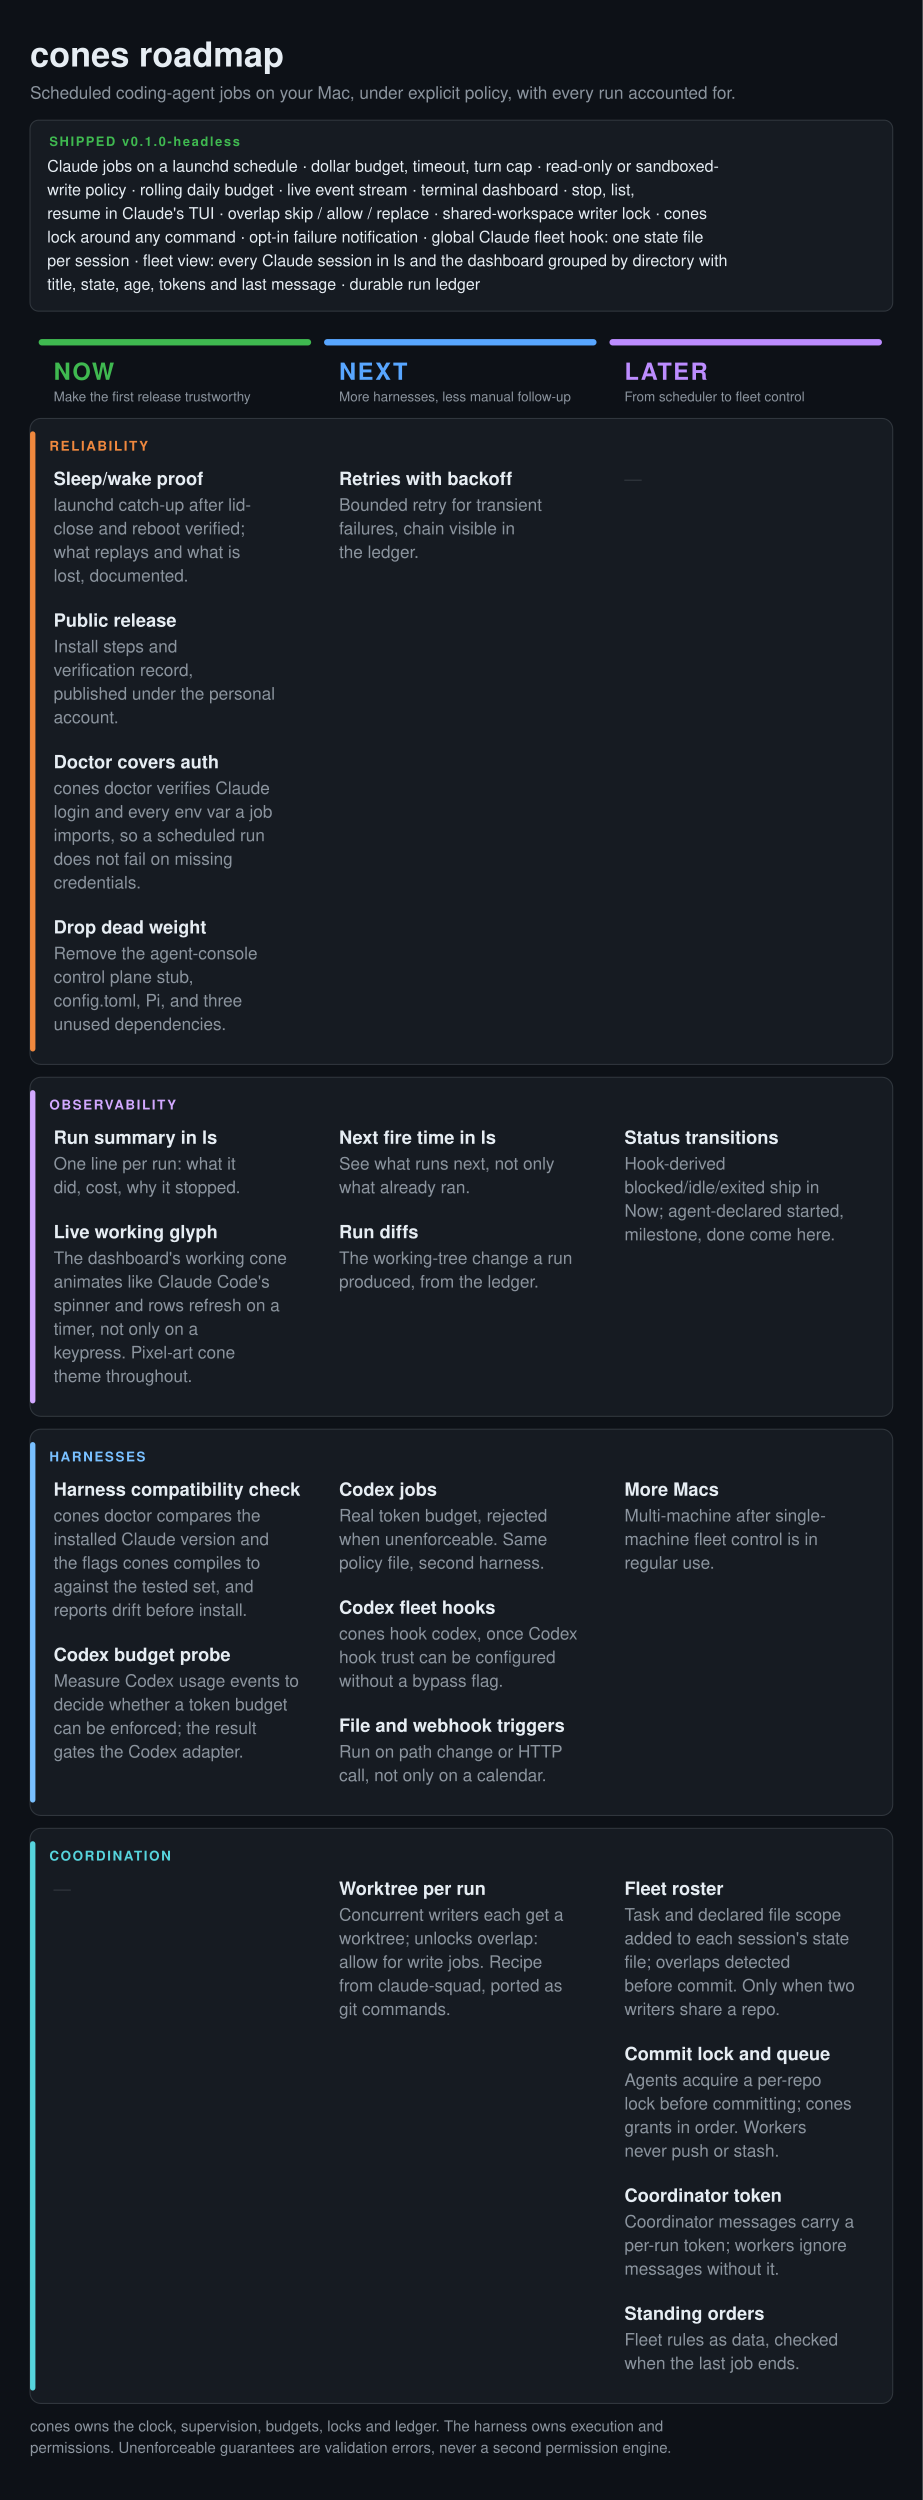
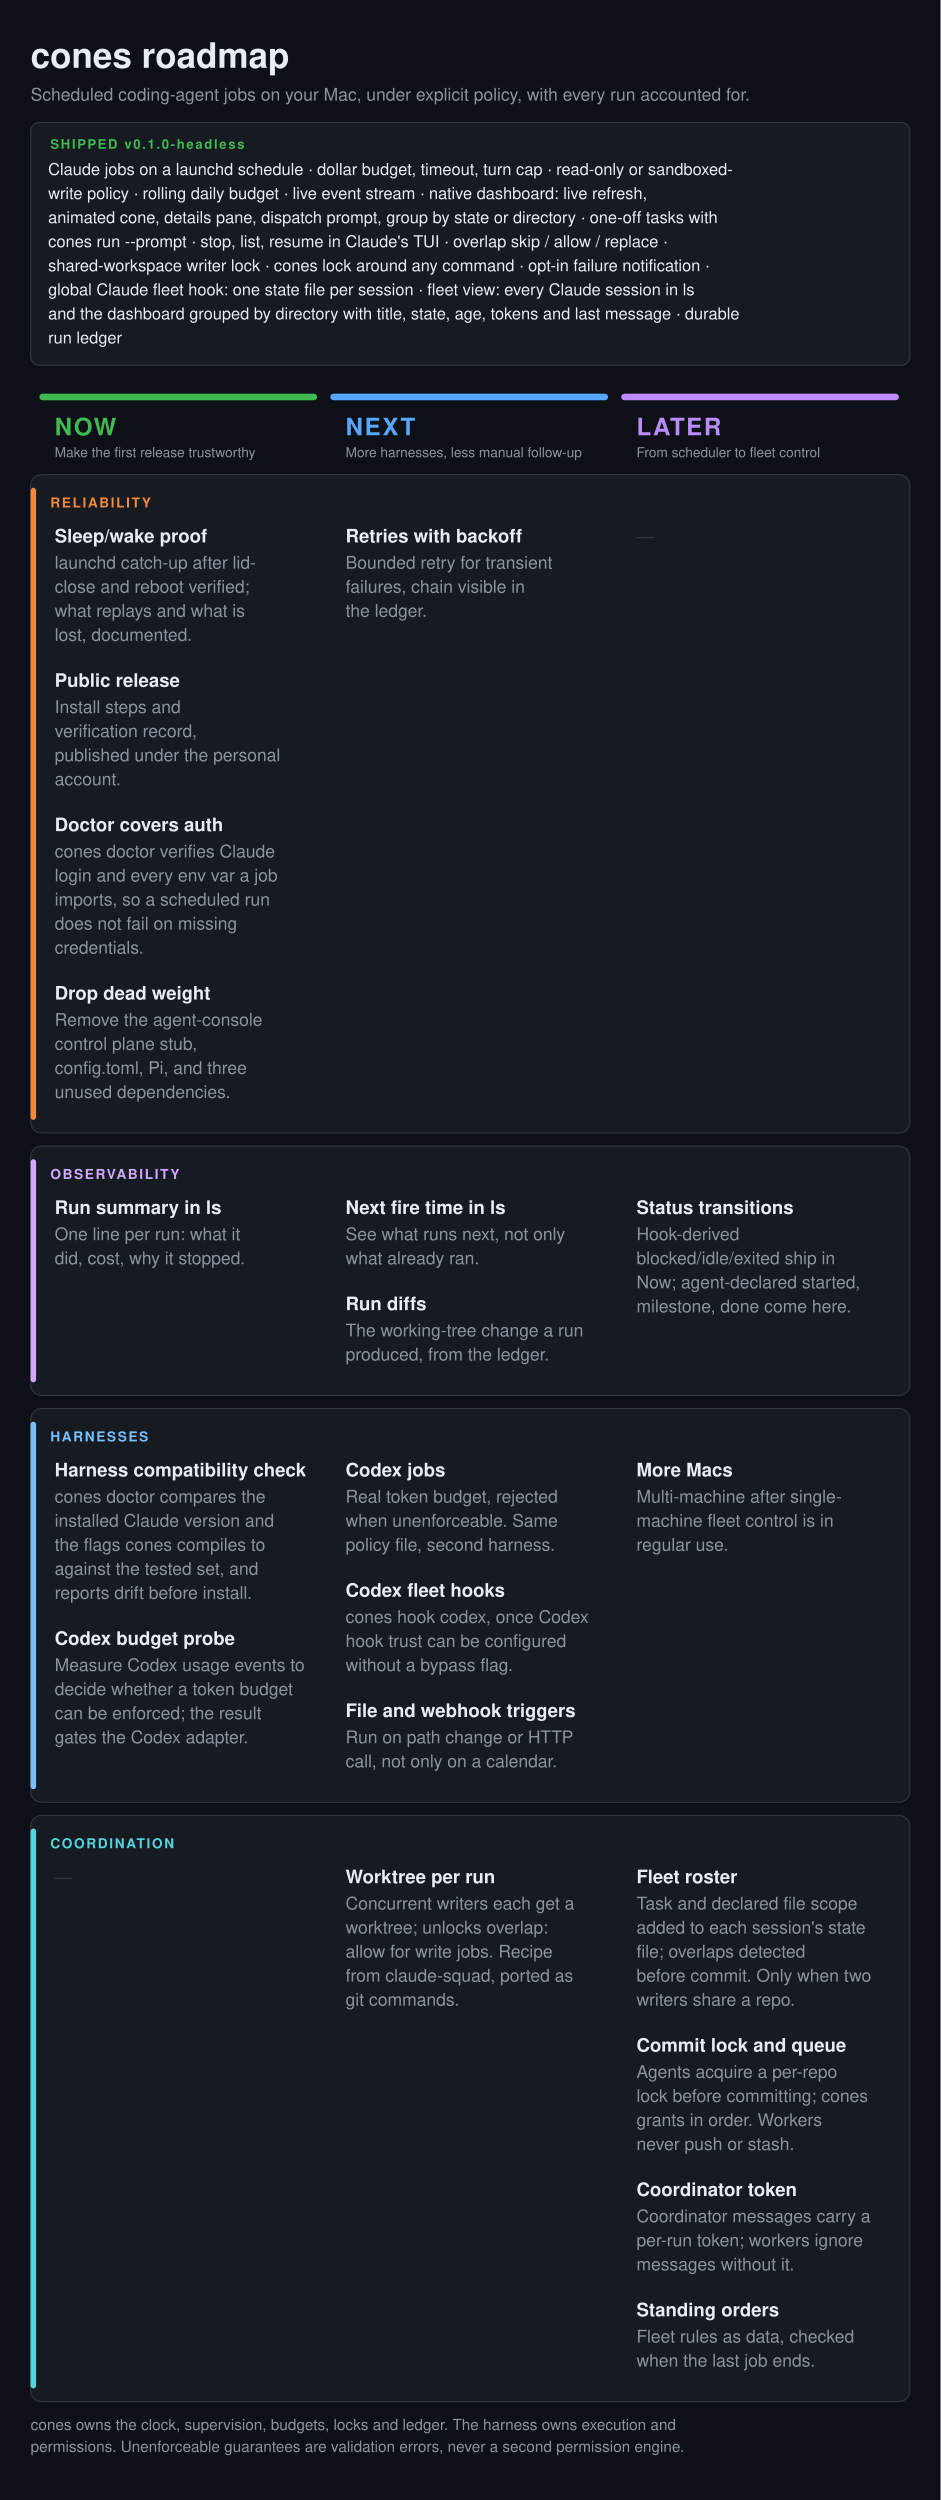
- <svg xmlns="http://www.w3.org/2000/svg" width="860" height="2330" viewBox="0 0 860 2330" font-family="-apple-system,BlinkMacSystemFont,Segoe UI,Helvetica,Arial,sans-serif">
-   <rect width="860" height="2330" fill="#0d1117" />
+ <svg xmlns="http://www.w3.org/2000/svg" width="860" height="2286" viewBox="0 0 860 2286" font-family="-apple-system,BlinkMacSystemFont,Segoe UI,Helvetica,Arial,sans-serif">
+   <rect width="860" height="2286" fill="#0d1117" />
  <text x="28" y="62" font-size="32" fill="#e6edf3" font-weight="700">cones roadmap</text>
  <text x="28" y="92" font-size="16" fill="#8b949e">Scheduled coding-agent jobs on your Mac, under explicit policy, with every run accounted for.</text>
-   <rect x="28" y="112" width="804" height="178" rx="8" fill="#161b22" stroke="#30363d" />
+   <rect x="28" y="112" width="804" height="222" rx="8" fill="#161b22" stroke="#30363d" />
  <text x="46" y="136" font-size="12" fill="#3fb950" font-weight="700" letter-spacing="1.5">SHIPPED  v0.1.0-headless</text>
  <text x="44" y="160" font-size="15" fill="#e6edf3">Claude jobs on a launchd schedule · dollar budget, timeout, turn cap · read-only or sandboxed-</text>
-   <text x="44" y="182" font-size="15" fill="#e6edf3">write policy · rolling daily budget · live event stream · terminal dashboard · stop, list,</text>
-   <text x="44" y="204" font-size="15" fill="#e6edf3">resume in Claude's TUI · overlap skip / allow / replace · shared-workspace writer lock · cones</text>
-   <text x="44" y="226" font-size="15" fill="#e6edf3">lock around any command · opt-in failure notification · global Claude fleet hook: one state file</text>
-   <text x="44" y="248" font-size="15" fill="#e6edf3">per session · fleet view: every Claude session in ls and the dashboard grouped by directory with</text>
-   <text x="44" y="270" font-size="15" fill="#e6edf3">title, state, age, tokens and last message · durable run ledger</text>
-   <rect x="36" y="316" width="254" height="6" rx="3" fill="#3fb950" />
-   <text x="50" y="354" font-size="22" fill="#3fb950" font-weight="800" letter-spacing="1.5">NOW</text>
-   <text x="50" y="374" font-size="12.5" fill="#8b949e">Make the first release trustworthy</text>
-   <rect x="302" y="316" width="254" height="6" rx="3" fill="#58a6ff" />
-   <text x="316" y="354" font-size="22" fill="#58a6ff" font-weight="800" letter-spacing="1.5">NEXT</text>
-   <text x="316" y="374" font-size="12.5" fill="#8b949e">More harnesses, less manual follow-up</text>
-   <rect x="568" y="316" width="254" height="6" rx="3" fill="#bc8cff" />
-   <text x="582" y="354" font-size="22" fill="#bc8cff" font-weight="800" letter-spacing="1.5">LATER</text>
-   <text x="582" y="374" font-size="12.5" fill="#8b949e">From scheduler to fleet control</text>
-   <rect x="28" y="390" width="804" height="602" rx="10" fill="#161b22" stroke="#30363d" />
-   <rect x="28" y="402" width="5" height="578" rx="2.5" fill="#f0883e" />
-   <text x="46" y="420" font-size="12.5" fill="#f0883e" font-weight="700" letter-spacing="1.5">RELIABILITY</text>
-   <text x="50" y="452" font-size="17" fill="#e6edf3" font-weight="700">Sleep/wake proof</text>
-   <text x="50" y="476" font-size="16" fill="#8b949e">launchd catch-up after lid-</text>
-   <text x="50" y="498" font-size="16" fill="#8b949e">close and reboot verified;</text>
-   <text x="50" y="520" font-size="16" fill="#8b949e">what replays and what is</text>
-   <text x="50" y="542" font-size="16" fill="#8b949e">lost, documented.</text>
-   <text x="50" y="584" font-size="17" fill="#e6edf3" font-weight="700">Public release</text>
-   <text x="50" y="608" font-size="16" fill="#8b949e">Install steps and</text>
-   <text x="50" y="630" font-size="16" fill="#8b949e">verification record,</text>
-   <text x="50" y="652" font-size="16" fill="#8b949e">published under the personal</text>
-   <text x="50" y="674" font-size="16" fill="#8b949e">account.</text>
-   <text x="50" y="716" font-size="17" fill="#e6edf3" font-weight="700">Doctor covers auth</text>
-   <text x="50" y="740" font-size="16" fill="#8b949e">cones doctor verifies Claude</text>
-   <text x="50" y="762" font-size="16" fill="#8b949e">login and every env var a job</text>
-   <text x="50" y="784" font-size="16" fill="#8b949e">imports, so a scheduled run</text>
-   <text x="50" y="806" font-size="16" fill="#8b949e">does not fail on missing</text>
-   <text x="50" y="828" font-size="16" fill="#8b949e">credentials.</text>
-   <text x="50" y="870" font-size="17" fill="#e6edf3" font-weight="700">Drop dead weight</text>
-   <text x="50" y="894" font-size="16" fill="#8b949e">Remove the agent-console</text>
-   <text x="50" y="916" font-size="16" fill="#8b949e">control plane stub,</text>
-   <text x="50" y="938" font-size="16" fill="#8b949e">config.toml, Pi, and three</text>
-   <text x="50" y="960" font-size="16" fill="#8b949e">unused dependencies.</text>
-   <text x="316" y="452" font-size="17" fill="#e6edf3" font-weight="700">Retries with backoff</text>
-   <text x="316" y="476" font-size="16" fill="#8b949e">Bounded retry for transient</text>
-   <text x="316" y="498" font-size="16" fill="#8b949e">failures, chain visible in</text>
-   <text x="316" y="520" font-size="16" fill="#8b949e">the ledger.</text>
-   <text x="582" y="452" font-size="16" fill="#30363d">—</text>
-   <rect x="28" y="1004" width="804" height="316" rx="10" fill="#161b22" stroke="#30363d" />
-   <rect x="28" y="1016" width="5" height="292" rx="2.5" fill="#d2a8ff" />
-   <text x="46" y="1034" font-size="12.5" fill="#d2a8ff" font-weight="700" letter-spacing="1.5">OBSERVABILITY</text>
-   <text x="50" y="1066" font-size="17" fill="#e6edf3" font-weight="700">Run summary in ls</text>
-   <text x="50" y="1090" font-size="16" fill="#8b949e">One line per run: what it</text>
-   <text x="50" y="1112" font-size="16" fill="#8b949e">did, cost, why it stopped.</text>
-   <text x="50" y="1154" font-size="17" fill="#e6edf3" font-weight="700">Live working glyph</text>
-   <text x="50" y="1178" font-size="16" fill="#8b949e">The dashboard's working cone</text>
-   <text x="50" y="1200" font-size="16" fill="#8b949e">animates like Claude Code's</text>
-   <text x="50" y="1222" font-size="16" fill="#8b949e">spinner and rows refresh on a</text>
-   <text x="50" y="1244" font-size="16" fill="#8b949e">timer, not only on a</text>
-   <text x="50" y="1266" font-size="16" fill="#8b949e">keypress. Pixel-art cone</text>
-   <text x="50" y="1288" font-size="16" fill="#8b949e">theme throughout.</text>
-   <text x="316" y="1066" font-size="17" fill="#e6edf3" font-weight="700">Next fire time in ls</text>
-   <text x="316" y="1090" font-size="16" fill="#8b949e">See what runs next, not only</text>
-   <text x="316" y="1112" font-size="16" fill="#8b949e">what already ran.</text>
-   <text x="316" y="1154" font-size="17" fill="#e6edf3" font-weight="700">Run diffs</text>
-   <text x="316" y="1178" font-size="16" fill="#8b949e">The working-tree change a run</text>
-   <text x="316" y="1200" font-size="16" fill="#8b949e">produced, from the ledger.</text>
-   <text x="582" y="1066" font-size="17" fill="#e6edf3" font-weight="700">Status transitions</text>
-   <text x="582" y="1090" font-size="16" fill="#8b949e">Hook-derived</text>
-   <text x="582" y="1112" font-size="16" fill="#8b949e">blocked/idle/exited ship in</text>
-   <text x="582" y="1134" font-size="16" fill="#8b949e">Now; agent-declared started,</text>
-   <text x="582" y="1156" font-size="16" fill="#8b949e">milestone, done come here.</text>
-   <rect x="28" y="1332" width="804" height="360" rx="10" fill="#161b22" stroke="#30363d" />
-   <rect x="28" y="1344" width="5" height="336" rx="2.5" fill="#79c0ff" />
-   <text x="46" y="1362" font-size="12.5" fill="#79c0ff" font-weight="700" letter-spacing="1.5">HARNESSES</text>
-   <text x="50" y="1394" font-size="17" fill="#e6edf3" font-weight="700">Harness compatibility check</text>
-   <text x="50" y="1418" font-size="16" fill="#8b949e">cones doctor compares the</text>
-   <text x="50" y="1440" font-size="16" fill="#8b949e">installed Claude version and</text>
-   <text x="50" y="1462" font-size="16" fill="#8b949e">the flags cones compiles to</text>
-   <text x="50" y="1484" font-size="16" fill="#8b949e">against the tested set, and</text>
-   <text x="50" y="1506" font-size="16" fill="#8b949e">reports drift before install.</text>
-   <text x="50" y="1548" font-size="17" fill="#e6edf3" font-weight="700">Codex budget probe</text>
-   <text x="50" y="1572" font-size="16" fill="#8b949e">Measure Codex usage events to</text>
-   <text x="50" y="1594" font-size="16" fill="#8b949e">decide whether a token budget</text>
-   <text x="50" y="1616" font-size="16" fill="#8b949e">can be enforced; the result</text>
-   <text x="50" y="1638" font-size="16" fill="#8b949e">gates the Codex adapter.</text>
-   <text x="316" y="1394" font-size="17" fill="#e6edf3" font-weight="700">Codex jobs</text>
-   <text x="316" y="1418" font-size="16" fill="#8b949e">Real token budget, rejected</text>
-   <text x="316" y="1440" font-size="16" fill="#8b949e">when unenforceable. Same</text>
-   <text x="316" y="1462" font-size="16" fill="#8b949e">policy file, second harness.</text>
-   <text x="316" y="1504" font-size="17" fill="#e6edf3" font-weight="700">Codex fleet hooks</text>
-   <text x="316" y="1528" font-size="16" fill="#8b949e">cones hook codex, once Codex</text>
-   <text x="316" y="1550" font-size="16" fill="#8b949e">hook trust can be configured</text>
-   <text x="316" y="1572" font-size="16" fill="#8b949e">without a bypass flag.</text>
-   <text x="316" y="1614" font-size="17" fill="#e6edf3" font-weight="700">File and webhook triggers</text>
-   <text x="316" y="1638" font-size="16" fill="#8b949e">Run on path change or HTTP</text>
-   <text x="316" y="1660" font-size="16" fill="#8b949e">call, not only on a calendar.</text>
-   <text x="582" y="1394" font-size="17" fill="#e6edf3" font-weight="700">More Macs</text>
-   <text x="582" y="1418" font-size="16" fill="#8b949e">Multi-machine after single-</text>
-   <text x="582" y="1440" font-size="16" fill="#8b949e">machine fleet control is in</text>
-   <text x="582" y="1462" font-size="16" fill="#8b949e">regular use.</text>
-   <rect x="28" y="1704" width="804" height="536" rx="10" fill="#161b22" stroke="#30363d" />
-   <rect x="28" y="1716" width="5" height="512" rx="2.5" fill="#56d4dd" />
-   <text x="46" y="1734" font-size="12.5" fill="#56d4dd" font-weight="700" letter-spacing="1.5">COORDINATION</text>
-   <text x="50" y="1766" font-size="16" fill="#30363d">—</text>
-   <text x="316" y="1766" font-size="17" fill="#e6edf3" font-weight="700">Worktree per run</text>
-   <text x="316" y="1790" font-size="16" fill="#8b949e">Concurrent writers each get a</text>
-   <text x="316" y="1812" font-size="16" fill="#8b949e">worktree; unlocks overlap:</text>
-   <text x="316" y="1834" font-size="16" fill="#8b949e">allow for write jobs. Recipe</text>
-   <text x="316" y="1856" font-size="16" fill="#8b949e">from claude-squad, ported as</text>
-   <text x="316" y="1878" font-size="16" fill="#8b949e">git commands.</text>
-   <text x="582" y="1766" font-size="17" fill="#e6edf3" font-weight="700">Fleet roster</text>
-   <text x="582" y="1790" font-size="16" fill="#8b949e">Task and declared file scope</text>
-   <text x="582" y="1812" font-size="16" fill="#8b949e">added to each session's state</text>
-   <text x="582" y="1834" font-size="16" fill="#8b949e">file; overlaps detected</text>
-   <text x="582" y="1856" font-size="16" fill="#8b949e">before commit. Only when two</text>
-   <text x="582" y="1878" font-size="16" fill="#8b949e">writers share a repo.</text>
-   <text x="582" y="1920" font-size="17" fill="#e6edf3" font-weight="700">Commit lock and queue</text>
-   <text x="582" y="1944" font-size="16" fill="#8b949e">Agents acquire a per-repo</text>
-   <text x="582" y="1966" font-size="16" fill="#8b949e">lock before committing; cones</text>
-   <text x="582" y="1988" font-size="16" fill="#8b949e">grants in order. Workers</text>
-   <text x="582" y="2010" font-size="16" fill="#8b949e">never push or stash.</text>
-   <text x="582" y="2052" font-size="17" fill="#e6edf3" font-weight="700">Coordinator token</text>
-   <text x="582" y="2076" font-size="16" fill="#8b949e">Coordinator messages carry a</text>
-   <text x="582" y="2098" font-size="16" fill="#8b949e">per-run token; workers ignore</text>
-   <text x="582" y="2120" font-size="16" fill="#8b949e">messages without it.</text>
-   <text x="582" y="2162" font-size="17" fill="#e6edf3" font-weight="700">Standing orders</text>
-   <text x="582" y="2186" font-size="16" fill="#8b949e">Fleet rules as data, checked</text>
-   <text x="582" y="2208" font-size="16" fill="#8b949e">when the last job ends.</text>
-   <text x="28" y="2266" font-size="14" fill="#8b949e">cones owns the clock, supervision, budgets, locks and ledger. The harness owns execution and</text>
-   <text x="28" y="2286" font-size="14" fill="#8b949e">permissions. Unenforceable guarantees are validation errors, never a second permission engine.</text>
+   <text x="44" y="182" font-size="15" fill="#e6edf3">write policy · rolling daily budget · live event stream · native dashboard: live refresh,</text>
+   <text x="44" y="204" font-size="15" fill="#e6edf3">animated cone, details pane, dispatch prompt, group by state or directory · one-off tasks with</text>
+   <text x="44" y="226" font-size="15" fill="#e6edf3">cones run --prompt · stop, list, resume in Claude's TUI · overlap skip / allow / replace ·</text>
+   <text x="44" y="248" font-size="15" fill="#e6edf3">shared-workspace writer lock · cones lock around any command · opt-in failure notification ·</text>
+   <text x="44" y="270" font-size="15" fill="#e6edf3">global Claude fleet hook: one state file per session · fleet view: every Claude session in ls</text>
+   <text x="44" y="292" font-size="15" fill="#e6edf3">and the dashboard grouped by directory with title, state, age, tokens and last message · durable</text>
+   <text x="44" y="314" font-size="15" fill="#e6edf3">run ledger</text>
+   <rect x="36" y="360" width="254" height="6" rx="3" fill="#3fb950" />
+   <text x="50" y="398" font-size="22" fill="#3fb950" font-weight="800" letter-spacing="1.5">NOW</text>
+   <text x="50" y="418" font-size="12.5" fill="#8b949e">Make the first release trustworthy</text>
+   <rect x="302" y="360" width="254" height="6" rx="3" fill="#58a6ff" />
+   <text x="316" y="398" font-size="22" fill="#58a6ff" font-weight="800" letter-spacing="1.5">NEXT</text>
+   <text x="316" y="418" font-size="12.5" fill="#8b949e">More harnesses, less manual follow-up</text>
+   <rect x="568" y="360" width="254" height="6" rx="3" fill="#bc8cff" />
+   <text x="582" y="398" font-size="22" fill="#bc8cff" font-weight="800" letter-spacing="1.5">LATER</text>
+   <text x="582" y="418" font-size="12.5" fill="#8b949e">From scheduler to fleet control</text>
+   <rect x="28" y="434" width="804" height="602" rx="10" fill="#161b22" stroke="#30363d" />
+   <rect x="28" y="446" width="5" height="578" rx="2.5" fill="#f0883e" />
+   <text x="46" y="464" font-size="12.5" fill="#f0883e" font-weight="700" letter-spacing="1.5">RELIABILITY</text>
+   <text x="50" y="496" font-size="17" fill="#e6edf3" font-weight="700">Sleep/wake proof</text>
+   <text x="50" y="520" font-size="16" fill="#8b949e">launchd catch-up after lid-</text>
+   <text x="50" y="542" font-size="16" fill="#8b949e">close and reboot verified;</text>
+   <text x="50" y="564" font-size="16" fill="#8b949e">what replays and what is</text>
+   <text x="50" y="586" font-size="16" fill="#8b949e">lost, documented.</text>
+   <text x="50" y="628" font-size="17" fill="#e6edf3" font-weight="700">Public release</text>
+   <text x="50" y="652" font-size="16" fill="#8b949e">Install steps and</text>
+   <text x="50" y="674" font-size="16" fill="#8b949e">verification record,</text>
+   <text x="50" y="696" font-size="16" fill="#8b949e">published under the personal</text>
+   <text x="50" y="718" font-size="16" fill="#8b949e">account.</text>
+   <text x="50" y="760" font-size="17" fill="#e6edf3" font-weight="700">Doctor covers auth</text>
+   <text x="50" y="784" font-size="16" fill="#8b949e">cones doctor verifies Claude</text>
+   <text x="50" y="806" font-size="16" fill="#8b949e">login and every env var a job</text>
+   <text x="50" y="828" font-size="16" fill="#8b949e">imports, so a scheduled run</text>
+   <text x="50" y="850" font-size="16" fill="#8b949e">does not fail on missing</text>
+   <text x="50" y="872" font-size="16" fill="#8b949e">credentials.</text>
+   <text x="50" y="914" font-size="17" fill="#e6edf3" font-weight="700">Drop dead weight</text>
+   <text x="50" y="938" font-size="16" fill="#8b949e">Remove the agent-console</text>
+   <text x="50" y="960" font-size="16" fill="#8b949e">control plane stub,</text>
+   <text x="50" y="982" font-size="16" fill="#8b949e">config.toml, Pi, and three</text>
+   <text x="50" y="1004" font-size="16" fill="#8b949e">unused dependencies.</text>
+   <text x="316" y="496" font-size="17" fill="#e6edf3" font-weight="700">Retries with backoff</text>
+   <text x="316" y="520" font-size="16" fill="#8b949e">Bounded retry for transient</text>
+   <text x="316" y="542" font-size="16" fill="#8b949e">failures, chain visible in</text>
+   <text x="316" y="564" font-size="16" fill="#8b949e">the ledger.</text>
+   <text x="582" y="496" font-size="16" fill="#30363d">—</text>
+   <rect x="28" y="1048" width="804" height="228" rx="10" fill="#161b22" stroke="#30363d" />
+   <rect x="28" y="1060" width="5" height="204" rx="2.5" fill="#d2a8ff" />
+   <text x="46" y="1078" font-size="12.5" fill="#d2a8ff" font-weight="700" letter-spacing="1.5">OBSERVABILITY</text>
+   <text x="50" y="1110" font-size="17" fill="#e6edf3" font-weight="700">Run summary in ls</text>
+   <text x="50" y="1134" font-size="16" fill="#8b949e">One line per run: what it</text>
+   <text x="50" y="1156" font-size="16" fill="#8b949e">did, cost, why it stopped.</text>
+   <text x="316" y="1110" font-size="17" fill="#e6edf3" font-weight="700">Next fire time in ls</text>
+   <text x="316" y="1134" font-size="16" fill="#8b949e">See what runs next, not only</text>
+   <text x="316" y="1156" font-size="16" fill="#8b949e">what already ran.</text>
+   <text x="316" y="1198" font-size="17" fill="#e6edf3" font-weight="700">Run diffs</text>
+   <text x="316" y="1222" font-size="16" fill="#8b949e">The working-tree change a run</text>
+   <text x="316" y="1244" font-size="16" fill="#8b949e">produced, from the ledger.</text>
+   <text x="582" y="1110" font-size="17" fill="#e6edf3" font-weight="700">Status transitions</text>
+   <text x="582" y="1134" font-size="16" fill="#8b949e">Hook-derived</text>
+   <text x="582" y="1156" font-size="16" fill="#8b949e">blocked/idle/exited ship in</text>
+   <text x="582" y="1178" font-size="16" fill="#8b949e">Now; agent-declared started,</text>
+   <text x="582" y="1200" font-size="16" fill="#8b949e">milestone, done come here.</text>
+   <rect x="28" y="1288" width="804" height="360" rx="10" fill="#161b22" stroke="#30363d" />
+   <rect x="28" y="1300" width="5" height="336" rx="2.5" fill="#79c0ff" />
+   <text x="46" y="1318" font-size="12.5" fill="#79c0ff" font-weight="700" letter-spacing="1.5">HARNESSES</text>
+   <text x="50" y="1350" font-size="17" fill="#e6edf3" font-weight="700">Harness compatibility check</text>
+   <text x="50" y="1374" font-size="16" fill="#8b949e">cones doctor compares the</text>
+   <text x="50" y="1396" font-size="16" fill="#8b949e">installed Claude version and</text>
+   <text x="50" y="1418" font-size="16" fill="#8b949e">the flags cones compiles to</text>
+   <text x="50" y="1440" font-size="16" fill="#8b949e">against the tested set, and</text>
+   <text x="50" y="1462" font-size="16" fill="#8b949e">reports drift before install.</text>
+   <text x="50" y="1504" font-size="17" fill="#e6edf3" font-weight="700">Codex budget probe</text>
+   <text x="50" y="1528" font-size="16" fill="#8b949e">Measure Codex usage events to</text>
+   <text x="50" y="1550" font-size="16" fill="#8b949e">decide whether a token budget</text>
+   <text x="50" y="1572" font-size="16" fill="#8b949e">can be enforced; the result</text>
+   <text x="50" y="1594" font-size="16" fill="#8b949e">gates the Codex adapter.</text>
+   <text x="316" y="1350" font-size="17" fill="#e6edf3" font-weight="700">Codex jobs</text>
+   <text x="316" y="1374" font-size="16" fill="#8b949e">Real token budget, rejected</text>
+   <text x="316" y="1396" font-size="16" fill="#8b949e">when unenforceable. Same</text>
+   <text x="316" y="1418" font-size="16" fill="#8b949e">policy file, second harness.</text>
+   <text x="316" y="1460" font-size="17" fill="#e6edf3" font-weight="700">Codex fleet hooks</text>
+   <text x="316" y="1484" font-size="16" fill="#8b949e">cones hook codex, once Codex</text>
+   <text x="316" y="1506" font-size="16" fill="#8b949e">hook trust can be configured</text>
+   <text x="316" y="1528" font-size="16" fill="#8b949e">without a bypass flag.</text>
+   <text x="316" y="1570" font-size="17" fill="#e6edf3" font-weight="700">File and webhook triggers</text>
+   <text x="316" y="1594" font-size="16" fill="#8b949e">Run on path change or HTTP</text>
+   <text x="316" y="1616" font-size="16" fill="#8b949e">call, not only on a calendar.</text>
+   <text x="582" y="1350" font-size="17" fill="#e6edf3" font-weight="700">More Macs</text>
+   <text x="582" y="1374" font-size="16" fill="#8b949e">Multi-machine after single-</text>
+   <text x="582" y="1396" font-size="16" fill="#8b949e">machine fleet control is in</text>
+   <text x="582" y="1418" font-size="16" fill="#8b949e">regular use.</text>
+   <rect x="28" y="1660" width="804" height="536" rx="10" fill="#161b22" stroke="#30363d" />
+   <rect x="28" y="1672" width="5" height="512" rx="2.5" fill="#56d4dd" />
+   <text x="46" y="1690" font-size="12.5" fill="#56d4dd" font-weight="700" letter-spacing="1.5">COORDINATION</text>
+   <text x="50" y="1722" font-size="16" fill="#30363d">—</text>
+   <text x="316" y="1722" font-size="17" fill="#e6edf3" font-weight="700">Worktree per run</text>
+   <text x="316" y="1746" font-size="16" fill="#8b949e">Concurrent writers each get a</text>
+   <text x="316" y="1768" font-size="16" fill="#8b949e">worktree; unlocks overlap:</text>
+   <text x="316" y="1790" font-size="16" fill="#8b949e">allow for write jobs. Recipe</text>
+   <text x="316" y="1812" font-size="16" fill="#8b949e">from claude-squad, ported as</text>
+   <text x="316" y="1834" font-size="16" fill="#8b949e">git commands.</text>
+   <text x="582" y="1722" font-size="17" fill="#e6edf3" font-weight="700">Fleet roster</text>
+   <text x="582" y="1746" font-size="16" fill="#8b949e">Task and declared file scope</text>
+   <text x="582" y="1768" font-size="16" fill="#8b949e">added to each session's state</text>
+   <text x="582" y="1790" font-size="16" fill="#8b949e">file; overlaps detected</text>
+   <text x="582" y="1812" font-size="16" fill="#8b949e">before commit. Only when two</text>
+   <text x="582" y="1834" font-size="16" fill="#8b949e">writers share a repo.</text>
+   <text x="582" y="1876" font-size="17" fill="#e6edf3" font-weight="700">Commit lock and queue</text>
+   <text x="582" y="1900" font-size="16" fill="#8b949e">Agents acquire a per-repo</text>
+   <text x="582" y="1922" font-size="16" fill="#8b949e">lock before committing; cones</text>
+   <text x="582" y="1944" font-size="16" fill="#8b949e">grants in order. Workers</text>
+   <text x="582" y="1966" font-size="16" fill="#8b949e">never push or stash.</text>
+   <text x="582" y="2008" font-size="17" fill="#e6edf3" font-weight="700">Coordinator token</text>
+   <text x="582" y="2032" font-size="16" fill="#8b949e">Coordinator messages carry a</text>
+   <text x="582" y="2054" font-size="16" fill="#8b949e">per-run token; workers ignore</text>
+   <text x="582" y="2076" font-size="16" fill="#8b949e">messages without it.</text>
+   <text x="582" y="2118" font-size="17" fill="#e6edf3" font-weight="700">Standing orders</text>
+   <text x="582" y="2142" font-size="16" fill="#8b949e">Fleet rules as data, checked</text>
+   <text x="582" y="2164" font-size="16" fill="#8b949e">when the last job ends.</text>
+   <text x="28" y="2222" font-size="14" fill="#8b949e">cones owns the clock, supervision, budgets, locks and ledger. The harness owns execution and</text>
+   <text x="28" y="2242" font-size="14" fill="#8b949e">permissions. Unenforceable guarantees are validation errors, never a second permission engine.</text>
</svg>
